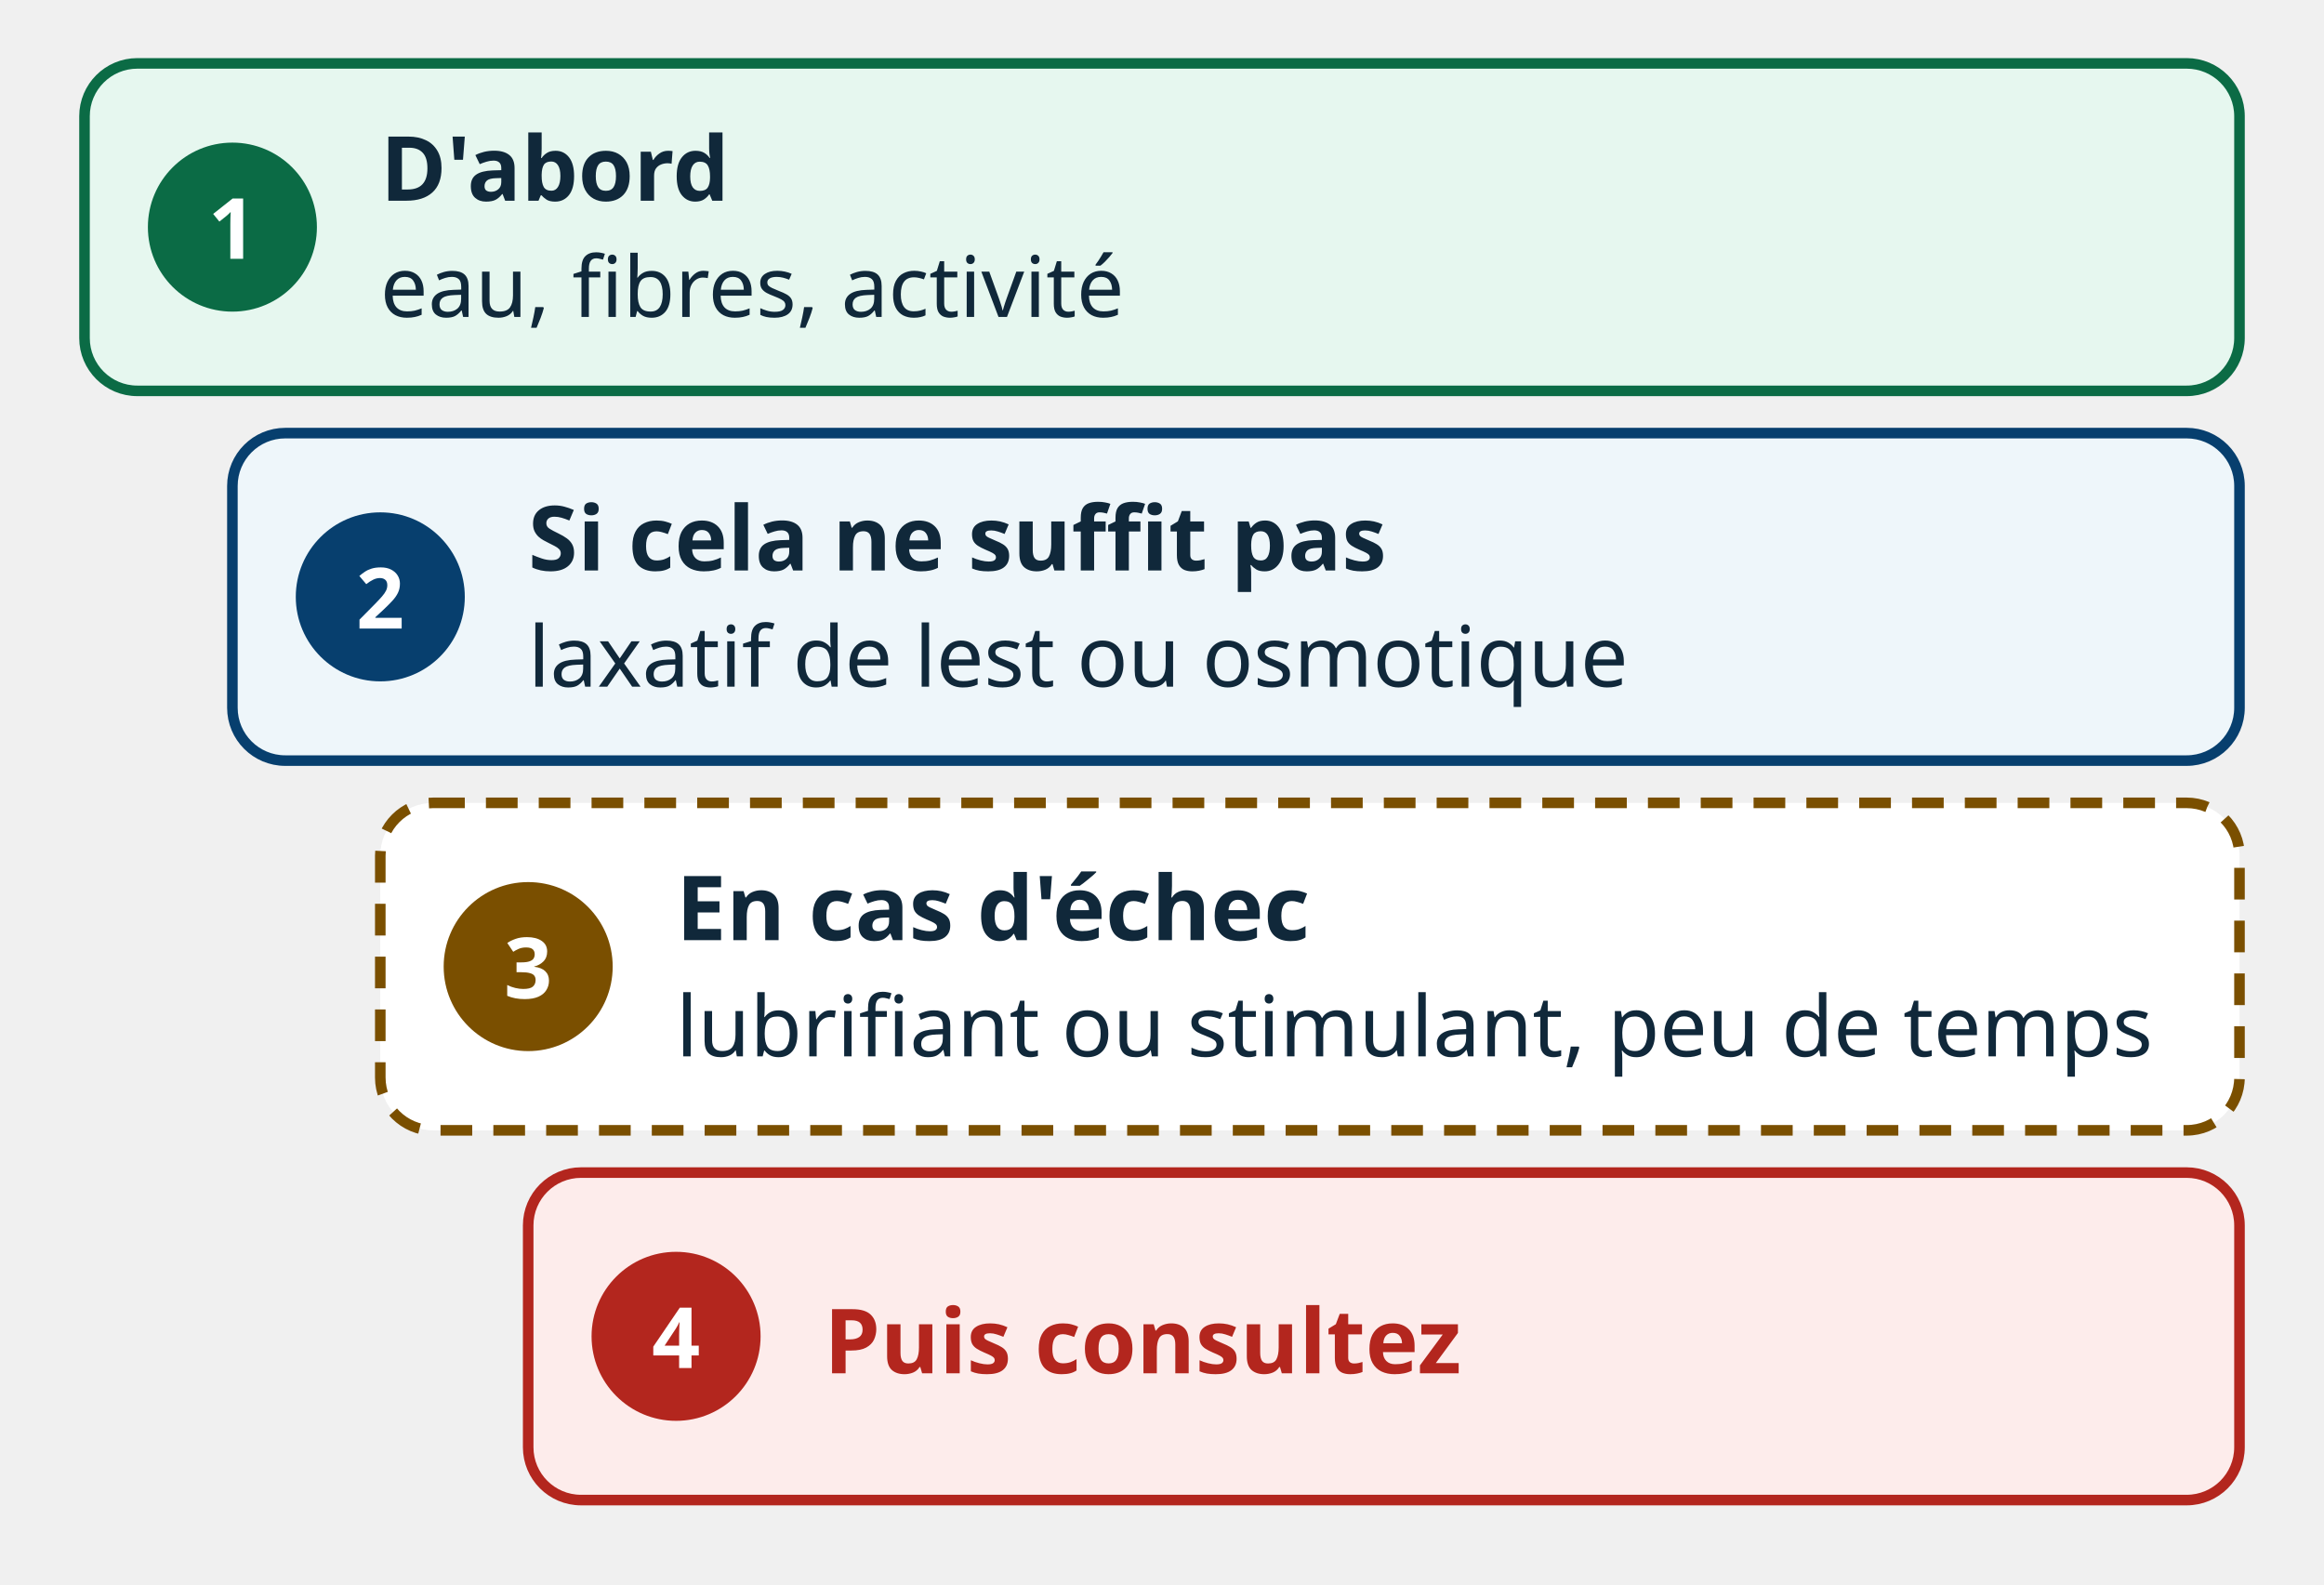
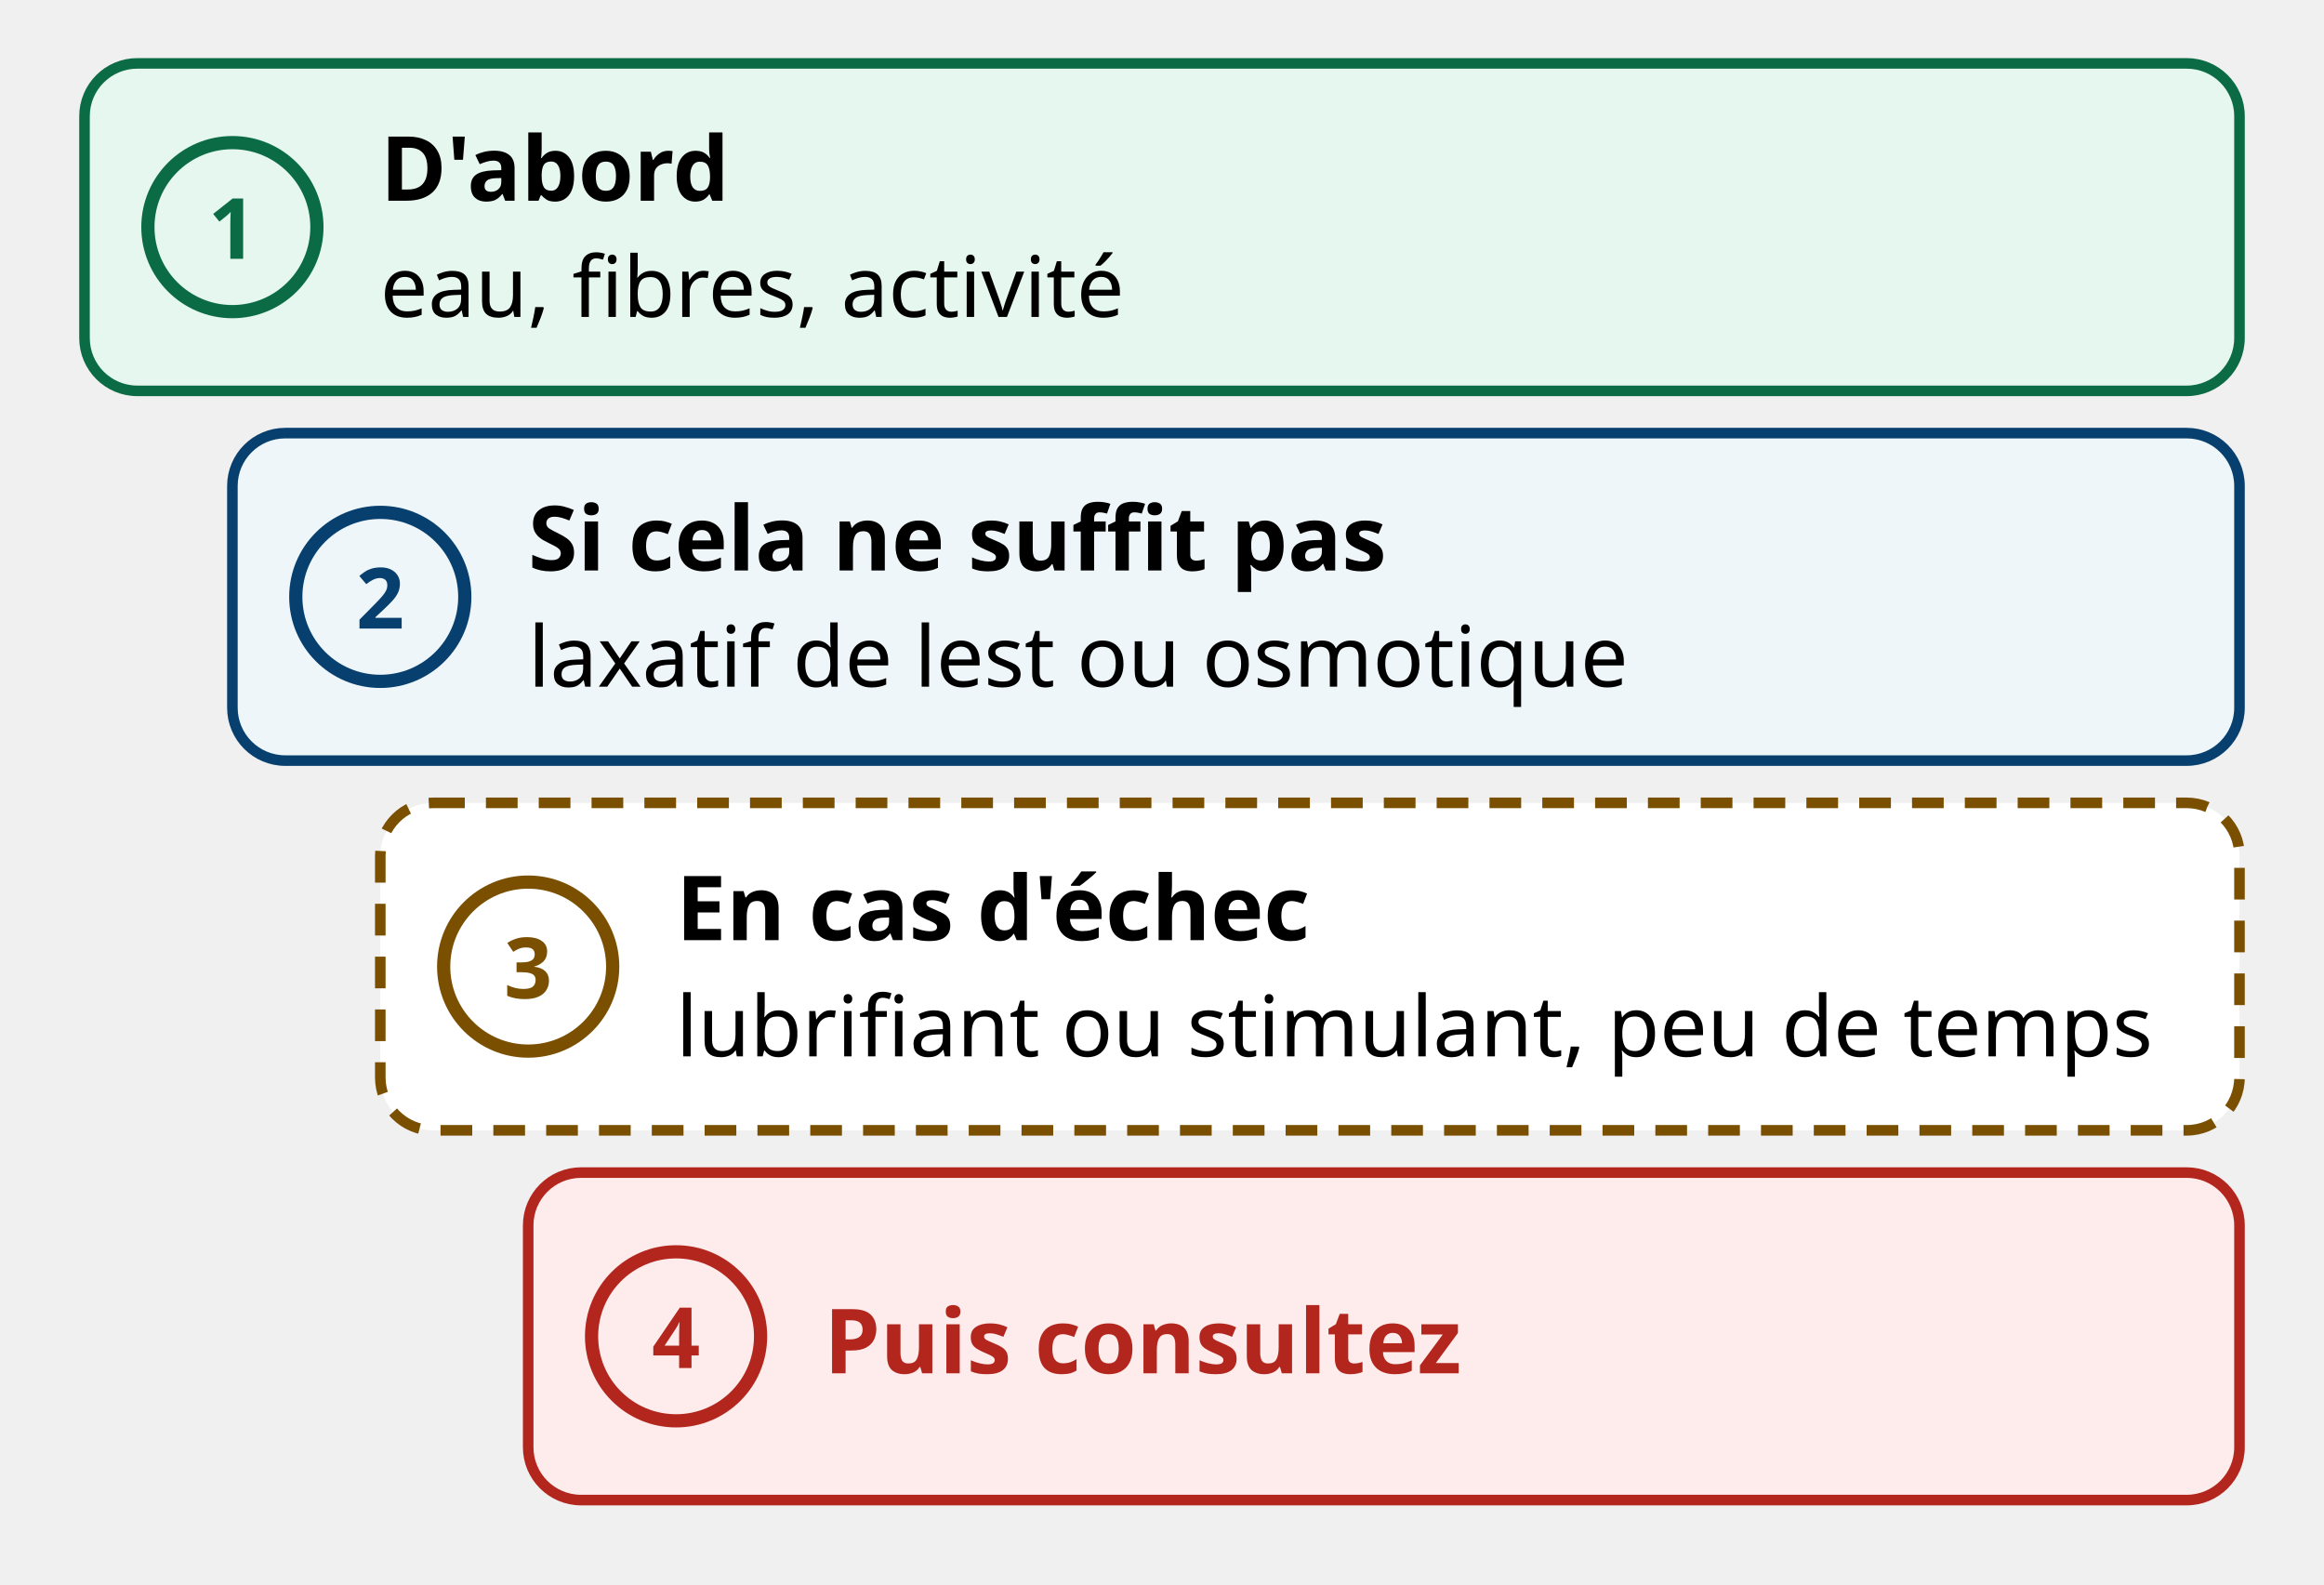
- <svg xmlns="http://www.w3.org/2000/svg" viewBox="0 0 440 300" width="440" height="300" font-family="'Atkinson Hyperlegible Next Variable', system-ui, sans-serif" font-size="16" fill="#10283a">
+ <svg xmlns="http://www.w3.org/2000/svg" viewBox="0 0 440 300" width="440" height="300" font-family="'Atkinson Hyperlegible Next Variable', system-ui, sans-serif" font-size="16" fill="currentColor">
  <rect x="16" y="12" width="408" height="62" rx="10" fill="#e6f7ef" stroke="#0b6b45" stroke-width="2" />
-   <circle cx="44" cy="43" r="16" fill="#0b6b45" />
-   <text x="44" y="49" text-anchor="middle" font-weight="700" fill="#ffffff">1</text>
+   <circle cx="44" cy="43" r="16" fill="none" stroke="#0b6b45" stroke-width="2.5" />
+   <text x="44" y="49" text-anchor="middle" font-weight="700" fill="#0b6b45">1</text>
  <text x="72" y="38" font-size="17" font-weight="700">D'abord</text>
  <text x="72" y="60">eau, fibres, activité</text>
  <rect x="44" y="82" width="380" height="62" rx="10" fill="#eef6fa" stroke="#073f6e" stroke-width="2" />
-   <circle cx="72" cy="113" r="16" fill="#073f6e" />
-   <text x="72" y="119" text-anchor="middle" font-weight="700" fill="#ffffff">2</text>
+   <circle cx="72" cy="113" r="16" fill="none" stroke="#073f6e" stroke-width="2.5" />
+   <text x="72" y="119" text-anchor="middle" font-weight="700" fill="#073f6e">2</text>
  <text x="100" y="108" font-size="17" font-weight="700">Si cela ne suffit pas</text>
  <text x="100" y="130">laxatif de lest ou osmotique</text>
  <rect x="72" y="152" width="352" height="62" rx="10" fill="#ffffff" stroke="#7a4f00" stroke-width="2" stroke-dasharray="6 4" />
-   <circle cx="100" cy="183" r="16" fill="#7a4f00" />
-   <text x="100" y="189" text-anchor="middle" font-weight="700" fill="#ffffff">3</text>
+   <circle cx="100" cy="183" r="16" fill="none" stroke="#7a4f00" stroke-width="2.5" />
+   <text x="100" y="189" text-anchor="middle" font-weight="700" fill="#7a4f00">3</text>
  <text x="128" y="178" font-size="17" font-weight="700">En cas d'échec</text>
  <text x="128" y="200">lubrifiant ou stimulant, peu de temps</text>
  <rect x="100" y="222" width="324" height="62" rx="10" fill="#fdeceb" stroke="#b3261e" stroke-width="2" />
-   <circle cx="128" cy="253" r="16" fill="#b3261e" />
-   <text x="128" y="259" text-anchor="middle" font-weight="700" fill="#ffffff">4</text>
+   <circle cx="128" cy="253" r="16" fill="none" stroke="#b3261e" stroke-width="2.5" />
+   <text x="128" y="259" text-anchor="middle" font-weight="700" fill="#b3261e">4</text>
  <text x="156" y="260" font-size="17" font-weight="700" fill="#b3261e">Puis consultez</text>
</svg>
